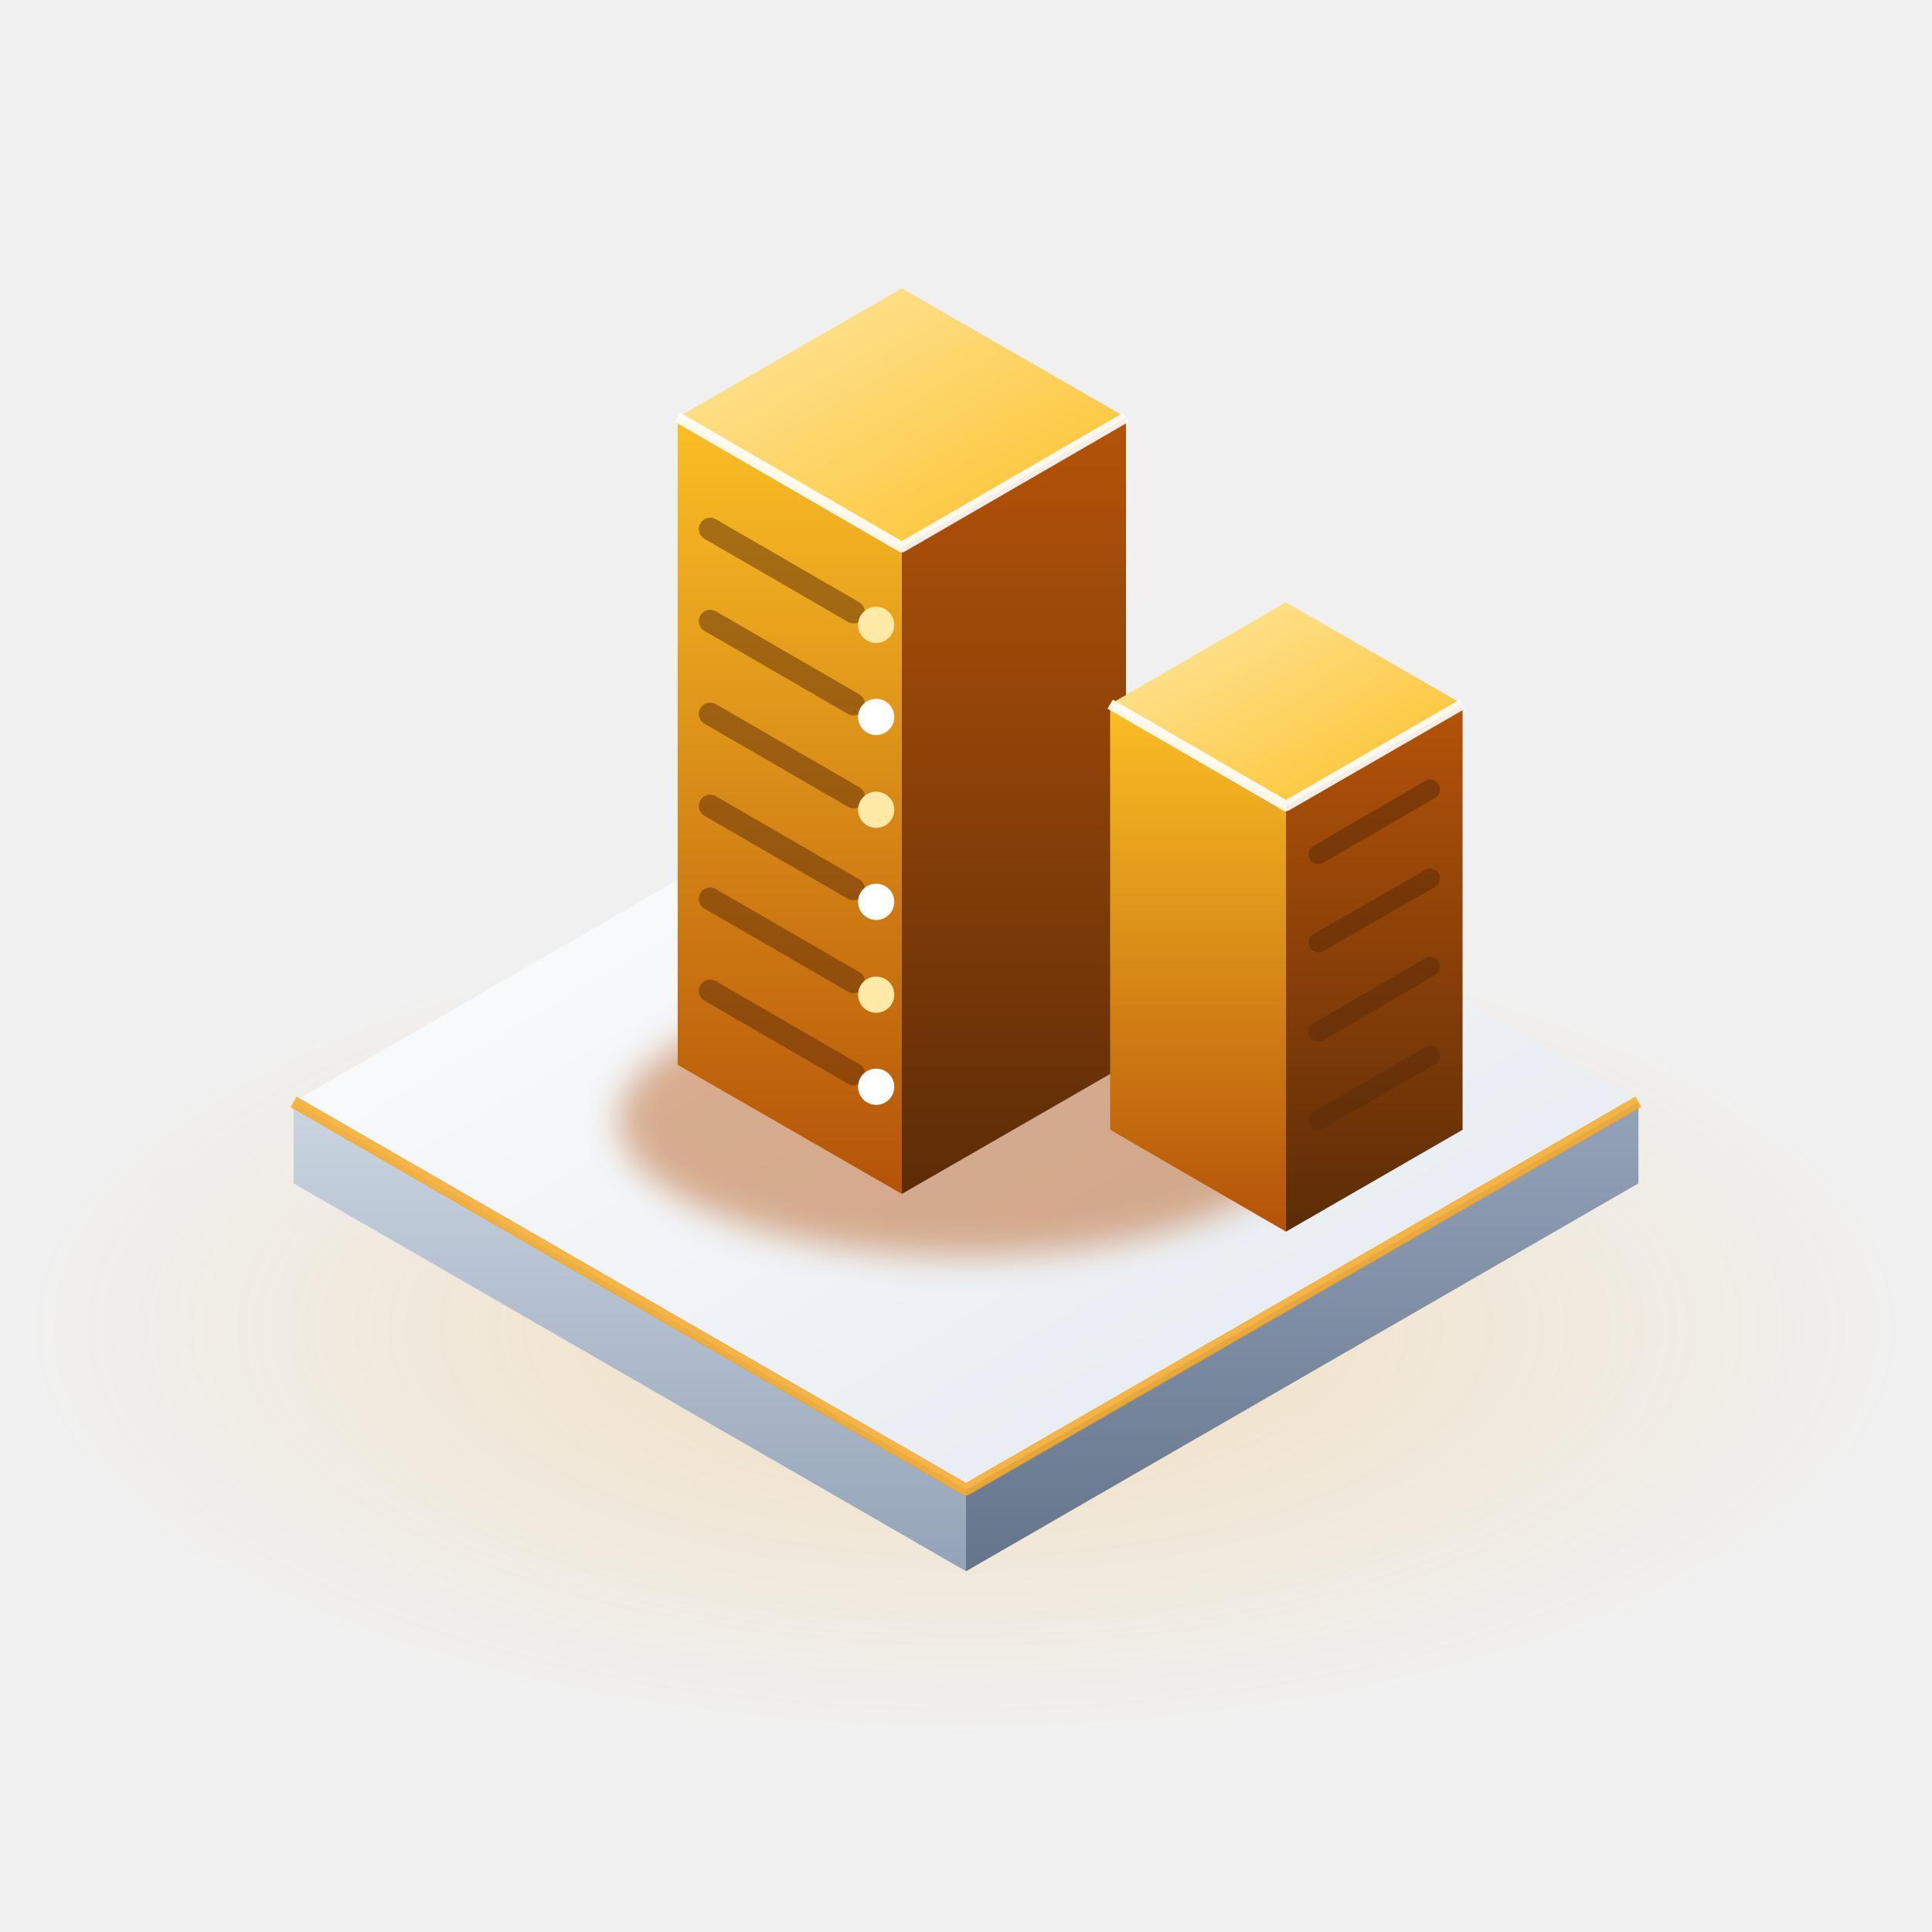
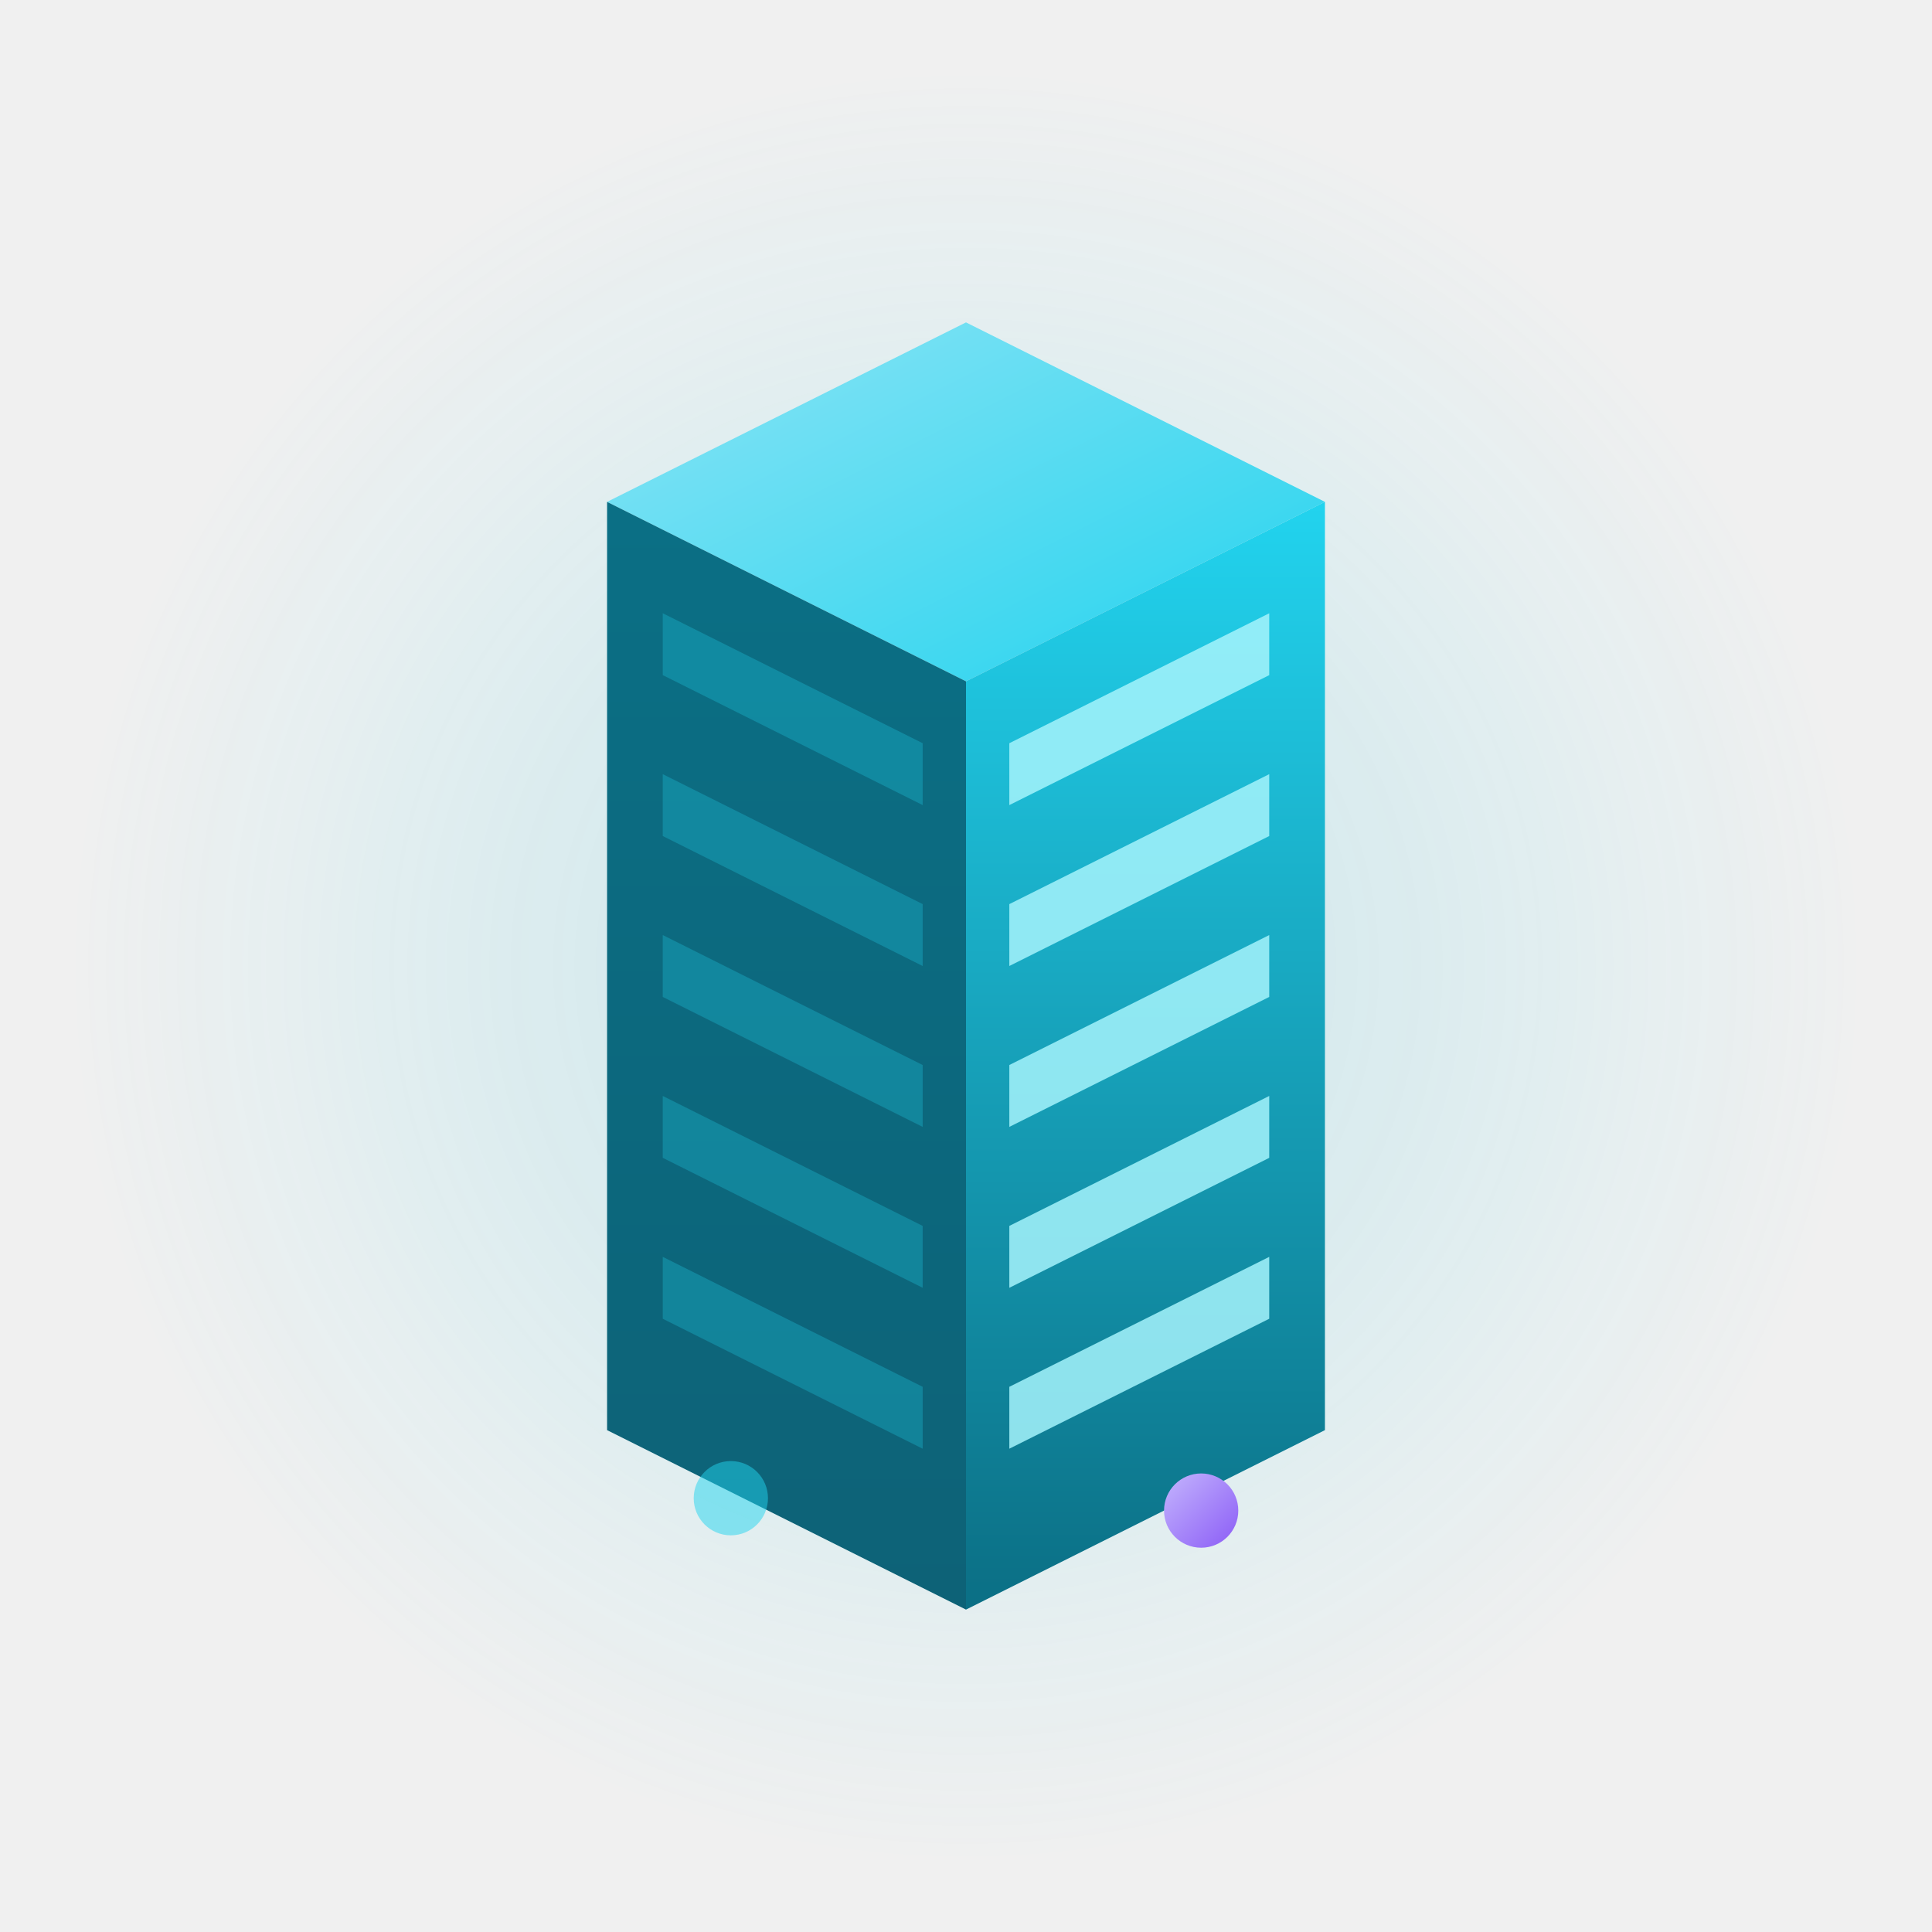
<svg xmlns="http://www.w3.org/2000/svg" viewBox="0 0 256 256" width="256" height="256" fill="none">
  <defs>
-     <linearGradient id="it-l-top" x1="0" y1="0" x2="1" y2="1">
-       <stop offset="0" stop-color="#ffe9a6" stop-opacity="1" />
-       <stop offset="1" stop-color="#fbbf24" stop-opacity="1" />
+     <linearGradient id="it-top" x1="0" y1="0" x2="1" y2="1">
+       <stop offset="0" stop-color="#8ce4f5" />
+       <stop offset="1" stop-color="#22d3ee" />
    </linearGradient>
-     <linearGradient id="it-l-left" x1="0" y1="0" x2="0" y2="1">
-       <stop offset="0" stop-color="#fbbf24" stop-opacity="1" />
-       <stop offset="1" stop-color="#b45309" stop-opacity="1" />
+     <linearGradient id="it-face" x1="0" y1="0" x2="0" y2="1">
+       <stop offset="0" stop-color="#22d3ee" />
+       <stop offset="1" stop-color="#0b6f85" />
    </linearGradient>
-     <linearGradient id="it-l-right" x1="0" y1="0" x2="0" y2="1">
-       <stop offset="0" stop-color="#b45309" stop-opacity="1" />
-       <stop offset="1" stop-color="#5c2c07" stop-opacity="1" />
+     <linearGradient id="it-side" x1="0" y1="0" x2="0" y2="1">
+       <stop offset="0" stop-color="#0b6f85" />
+       <stop offset="1" stop-color="#0d6277" />
    </linearGradient>
-     <linearGradient id="it-l-spec" x1="0" y1="0" x2="1" y2="1">
-       <stop offset="0" stop-color="#ffffff" stop-opacity="0.55" />
-       <stop offset="1" stop-color="#ffffff" stop-opacity="0" />
+     <linearGradient id="it-vio" x1="0" y1="0" x2="1" y2="1">
+       <stop offset="0" stop-color="#c4b5fd" />
+       <stop offset="1" stop-color="#8b5cf6" />
    </linearGradient>
-     <linearGradient id="it-l-ptop" x1="0" y1="0" x2="1" y2="1">
-       <stop offset="0" stop-color="#ffffff" stop-opacity="1" />
-       <stop offset="1" stop-color="#e2e8f0" stop-opacity="1" />
-     </linearGradient>
-     <linearGradient id="it-l-pleft" x1="0" y1="0" x2="0" y2="1">
-       <stop offset="0" stop-color="#cbd5e1" stop-opacity="1" />
-       <stop offset="1" stop-color="#94a3b8" stop-opacity="1" />
-     </linearGradient>
-     <linearGradient id="it-l-pright" x1="0" y1="0" x2="0" y2="1">
-       <stop offset="0" stop-color="#94a3b8" stop-opacity="1" />
-       <stop offset="1" stop-color="#64748b" stop-opacity="1" />
-     </linearGradient>
-     <radialGradient id="it-l-halo" cx=".5" cy=".5" r=".5">
-       <stop offset="0" stop-color="#f59e0b" stop-opacity="0.22" />
-       <stop offset="1" stop-color="#f59e0b" stop-opacity="0" />
+     <radialGradient id="it-glow" cx="0.5" cy="0.5" r="0.5">
+       <stop offset="0" stop-color="#0891b2" stop-opacity="0.18" />
+       <stop offset="0.6" stop-color="#22d3ee" stop-opacity="0.08" />
+       <stop offset="1" stop-color="#22d3ee" stop-opacity="0" />
    </radialGradient>
-     <radialGradient id="it-l-orb" cx=".35" cy=".3" r=".75">
-       <stop offset="0" stop-color="#ffffff" />
-       <stop offset=".35" stop-color="#ffe9a6" />
-       <stop offset=".75" stop-color="#fbbf24" />
-       <stop offset="1" stop-color="#b45309" />
-     </radialGradient>
-     <filter id="it-l-blur" x="-50%" y="-50%" width="200%" height="200%">
-       <feGaussianBlur stdDeviation="6" />
-     </filter>
-     <filter id="it-l-soft" x="-50%" y="-50%" width="200%" height="200%">
-       <feGaussianBlur stdDeviation="2.2" />
-     </filter>
  </defs>
-   <ellipse cx="128" cy="176.0" rx="124" ry="54" fill="url(#it-l-halo)" />
-   <polygon points="38.9,156.8 128.0,208.2 128.0,197.4 38.9,146.0" fill="url(#it-l-pleft)" />
-   <polygon points="217.1,156.8 128.0,208.2 128.0,197.4 217.1,146.0" fill="url(#it-l-pright)" />
-   <polygon points="128.0,94.5 217.1,146.0 128.0,197.4 38.9,146.0" fill="url(#it-l-ptop)" />
-   <polyline points="38.9,146.0 128.0,197.4 217.1,146.0" fill="none" stroke="#ffffff" stroke-opacity="0.5" stroke-width="1.4" stroke-linejoin="round" />
-   <polyline points="38.9,146.0 128.0,197.4 217.1,146.0" fill="none" stroke="#f59e0b" stroke-width="1.6" stroke-opacity=".75" stroke-linejoin="round" />
-   <ellipse cx="128.0" cy="148.4" rx="46" ry="18" fill="#b45309" opacity="0.45" filter="url(#it-l-soft)" />
-   <polygon points="89.8,141.1 119.5,158.2 119.5,72.5 89.8,55.3" fill="url(#it-l-left)" />
-   <polygon points="149.2,141.1 119.5,158.2 119.5,72.5 149.2,55.3" fill="url(#it-l-right)" />
-   <polygon points="119.5,38.2 149.2,55.3 119.5,72.5 89.8,55.3" fill="url(#it-l-top)" />
-   <polyline points="89.8,55.3 119.5,72.5 149.2,55.3" fill="none" stroke="#ffffff" stroke-opacity="0.9" stroke-width="1.4" stroke-linejoin="round" />
-   <polygon points="147.1,149.7 170.4,163.2 170.4,106.8 147.1,93.3" fill="url(#it-l-left)" />
-   <polygon points="193.8,149.7 170.4,163.2 170.4,106.8 193.8,93.3" fill="url(#it-l-right)" />
-   <polygon points="170.4,79.8 193.8,93.3 170.4,106.8 147.1,93.3" fill="url(#it-l-top)" />
-   <polyline points="147.1,93.3 170.4,106.8 193.8,93.3" fill="none" stroke="#ffffff" stroke-opacity="0.9" stroke-width="1.4" stroke-linejoin="round" />
-   <line x1="94.1" y1="131.3" x2="113.1" y2="142.3" stroke="#5c2c07" stroke-width="3" stroke-linecap="round" opacity=".5" />
-   <circle cx="116.1" cy="144.0" r="2.4" fill="#fff" />
-   <line x1="94.1" y1="119.1" x2="113.1" y2="130.1" stroke="#5c2c07" stroke-width="3" stroke-linecap="round" opacity=".5" />
-   <circle cx="116.1" cy="131.8" r="2.4" fill="#ffe9a6" />
-   <line x1="94.1" y1="106.8" x2="113.1" y2="117.8" stroke="#5c2c07" stroke-width="3" stroke-linecap="round" opacity=".5" />
-   <circle cx="116.1" cy="119.5" r="2.4" fill="#fff" />
-   <line x1="94.1" y1="94.6" x2="113.1" y2="105.6" stroke="#5c2c07" stroke-width="3" stroke-linecap="round" opacity=".5" />
-   <circle cx="116.1" cy="107.3" r="2.4" fill="#ffe9a6" />
-   <line x1="94.1" y1="82.3" x2="113.1" y2="93.3" stroke="#5c2c07" stroke-width="3" stroke-linecap="round" opacity=".5" />
-   <circle cx="116.1" cy="95.0" r="2.4" fill="#fff" />
-   <line x1="94.1" y1="70.1" x2="113.1" y2="81.1" stroke="#5c2c07" stroke-width="3" stroke-linecap="round" opacity=".5" />
-   <circle cx="116.1" cy="82.8" r="2.4" fill="#ffe9a6" />
-   <line x1="189.5" y1="139.9" x2="174.7" y2="148.4" stroke="#5c2c07" stroke-width="2.6" stroke-linecap="round" opacity=".55" />
-   <line x1="189.5" y1="128.1" x2="174.7" y2="136.7" stroke="#5c2c07" stroke-width="2.6" stroke-linecap="round" opacity=".55" />
-   <line x1="189.5" y1="116.4" x2="174.7" y2="124.9" stroke="#5c2c07" stroke-width="2.6" stroke-linecap="round" opacity=".55" />
-   <line x1="189.5" y1="104.6" x2="174.7" y2="113.2" stroke="#5c2c07" stroke-width="2.6" stroke-linecap="round" opacity=".55" />
+   <circle cx="128" cy="128" r="118" fill="url(#it-glow)" />
+   <g transform="translate(128,128) scale(0.82) translate(-130.0,-130.0)">
+     <polygon points="130.0,26.0 188.0,55.0 130.0,84.0 72.0,55.0" fill="url(#it-top)" />
+     <polygon points="72.0,55.0 130.0,84.0 130.0,234.0 72.0,205.0" fill="url(#it-side)" />
+     <polygon points="188.0,55.0 130.0,84.0 130.0,234.0 188.0,205.0" fill="url(#it-face)" />
+     <polygon points="81.0,73.0 123.0,94.0 123.0,104.0 81.0,83.0" fill="#22d3ee" opacity="0.28" />
+     <polygon points="179.0,73.0 137.0,94.0 137.0,104.0 179.0,83.0" fill="#a5f3fc" opacity="0.85" />
+     <polygon points="81.0,99.0 123.0,120.0 123.0,130.0 81.0,109.0" fill="#22d3ee" opacity="0.28" />
+     <polygon points="179.0,99.0 137.0,120.0 137.0,130.0 179.0,109.0" fill="#a5f3fc" opacity="0.85" />
+     <polygon points="81.0,125.0 123.0,146.0 123.0,156.0 81.0,135.0" fill="#22d3ee" opacity="0.28" />
+     <polygon points="179.0,125.0 137.0,146.0 137.0,156.0 179.0,135.0" fill="#a5f3fc" opacity="0.85" />
+     <polygon points="81.0,151.0 123.0,172.0 123.0,182.0 81.0,161.0" fill="#22d3ee" opacity="0.28" />
+     <polygon points="179.0,151.0 137.0,172.0 137.0,182.0 179.0,161.0" fill="#a5f3fc" opacity="0.85" />
+     <polygon points="81.0,177.0 123.0,198.0 123.0,208.0 81.0,187.0" fill="#22d3ee" opacity="0.28" />
+     <polygon points="179.0,177.0 137.0,198.0 137.0,208.0 179.0,187.0" fill="#a5f3fc" opacity="0.85" />
+     <circle cx="168" cy="218" r="6" fill="url(#it-vio)" />
+     <circle cx="92" cy="216" r="6" fill="#22d3ee" opacity="0.5" />
+   </g>
</svg>
